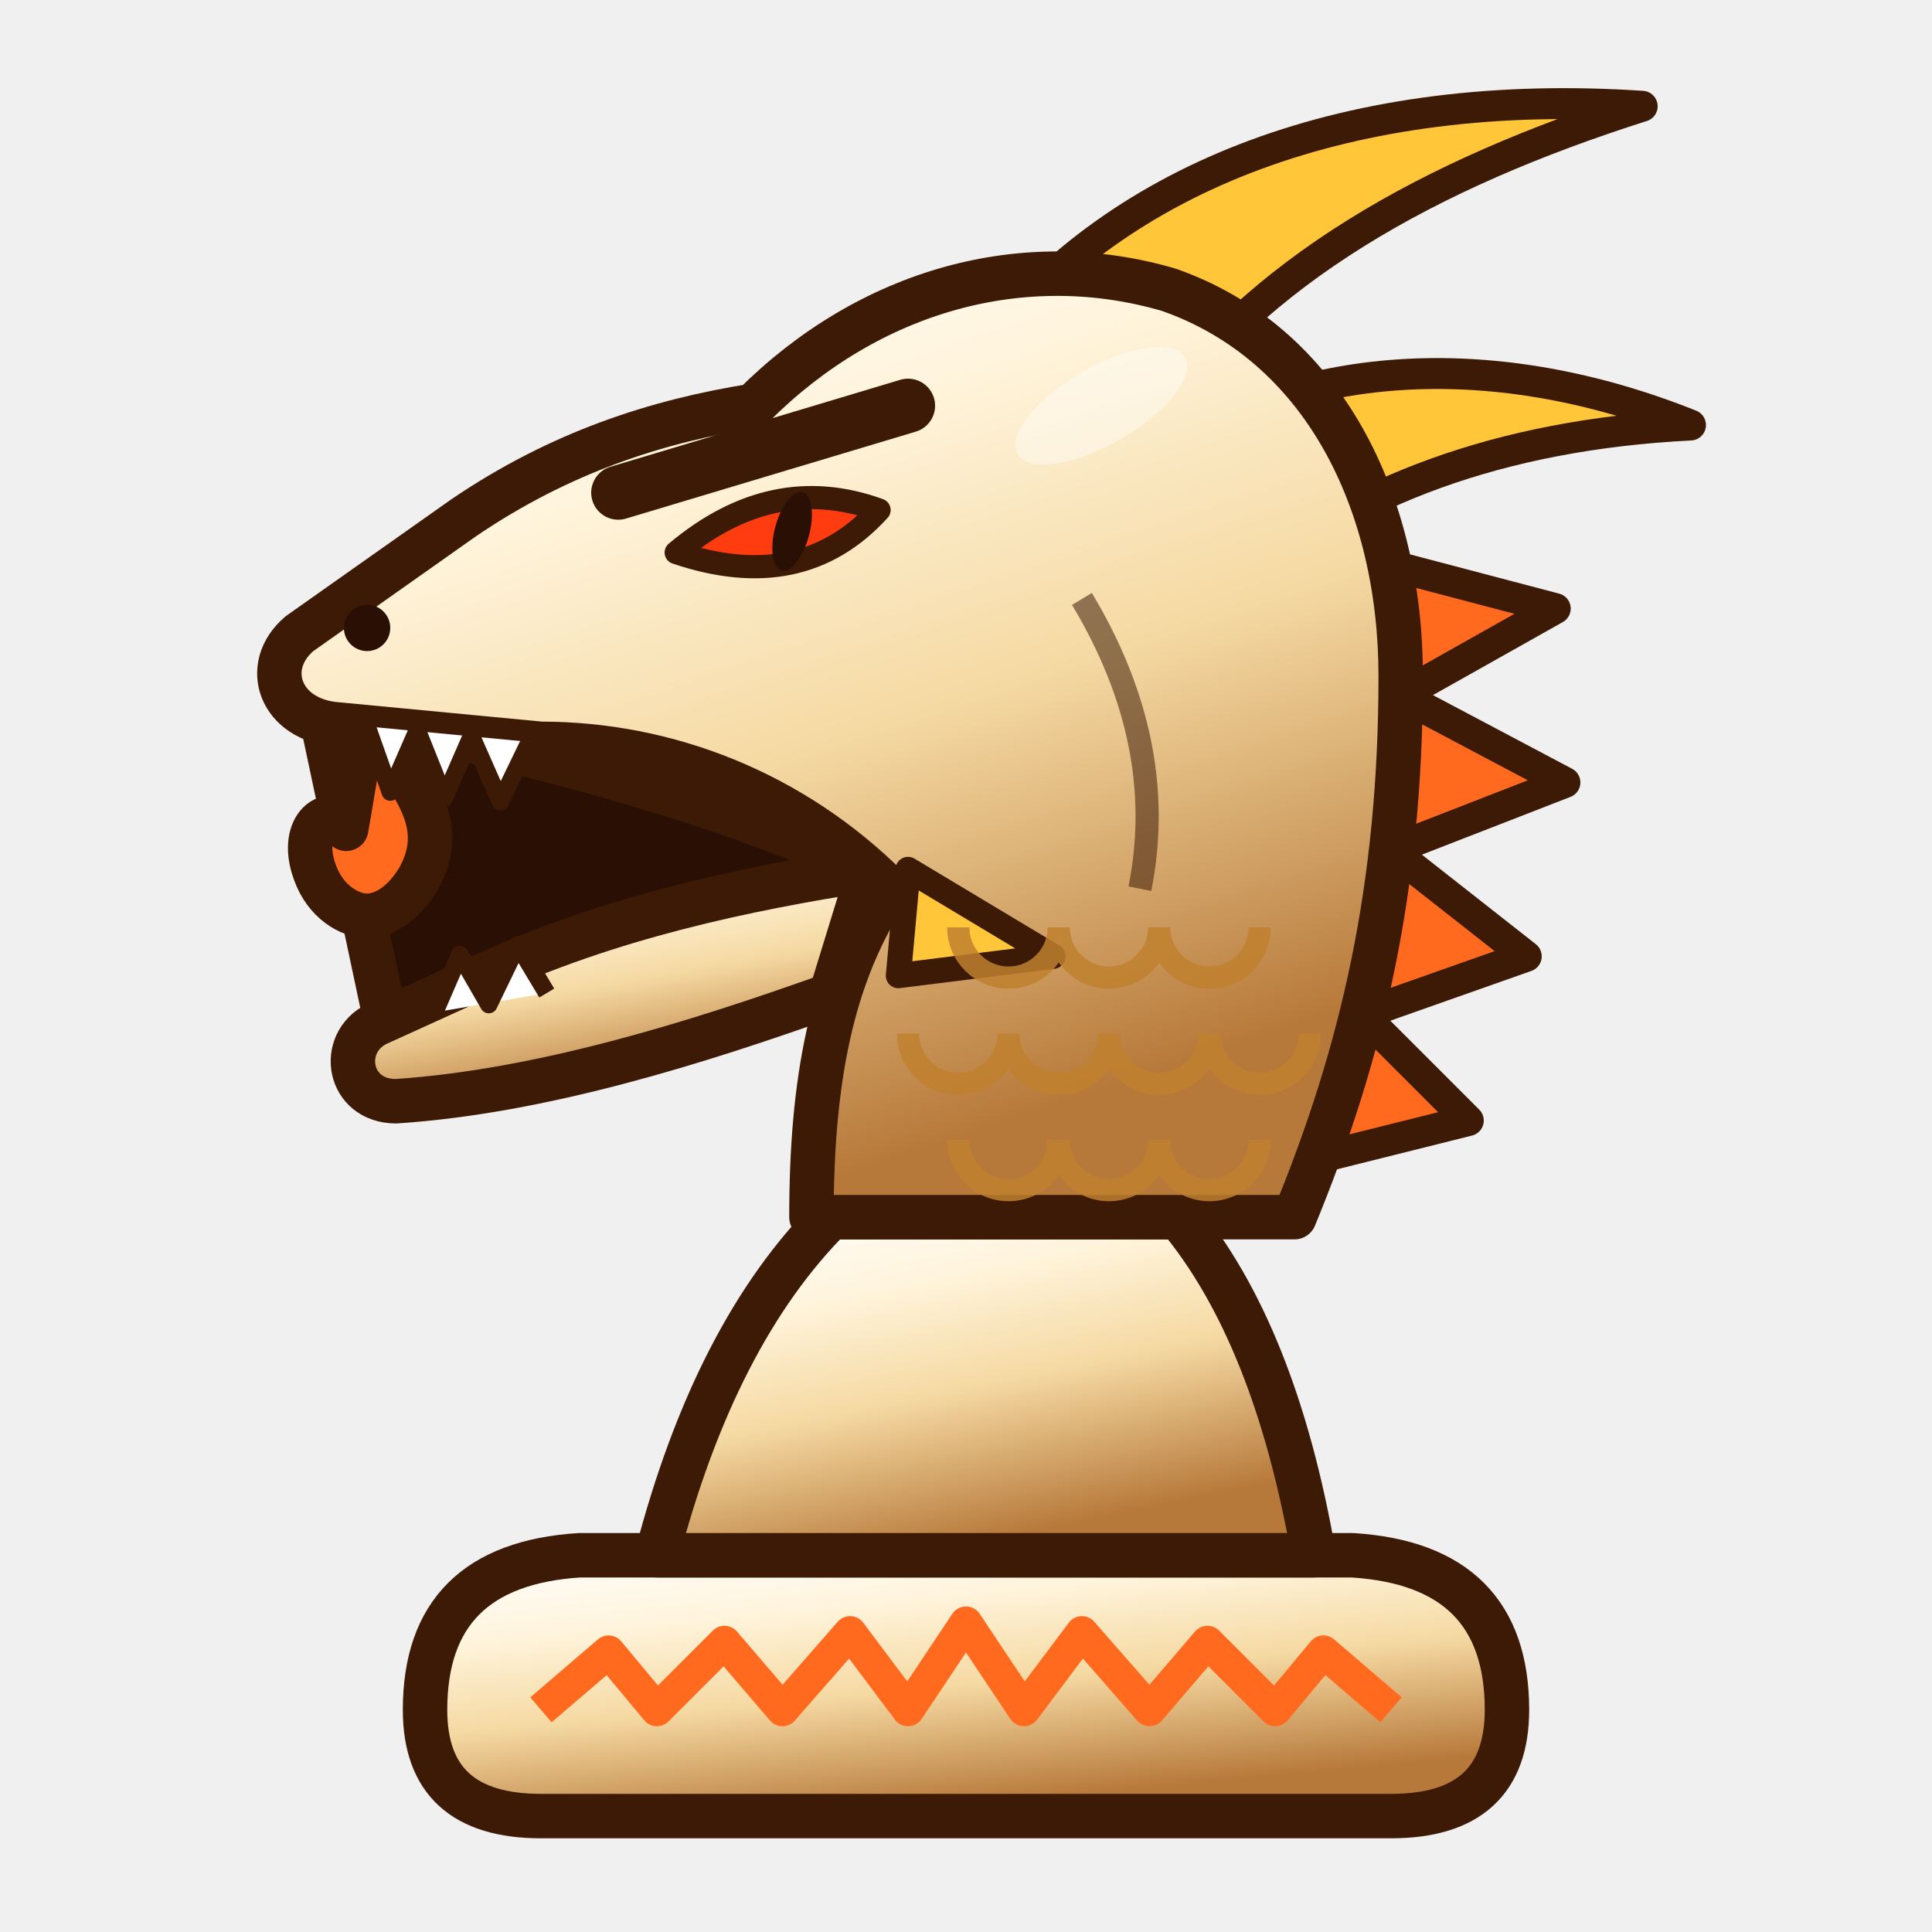
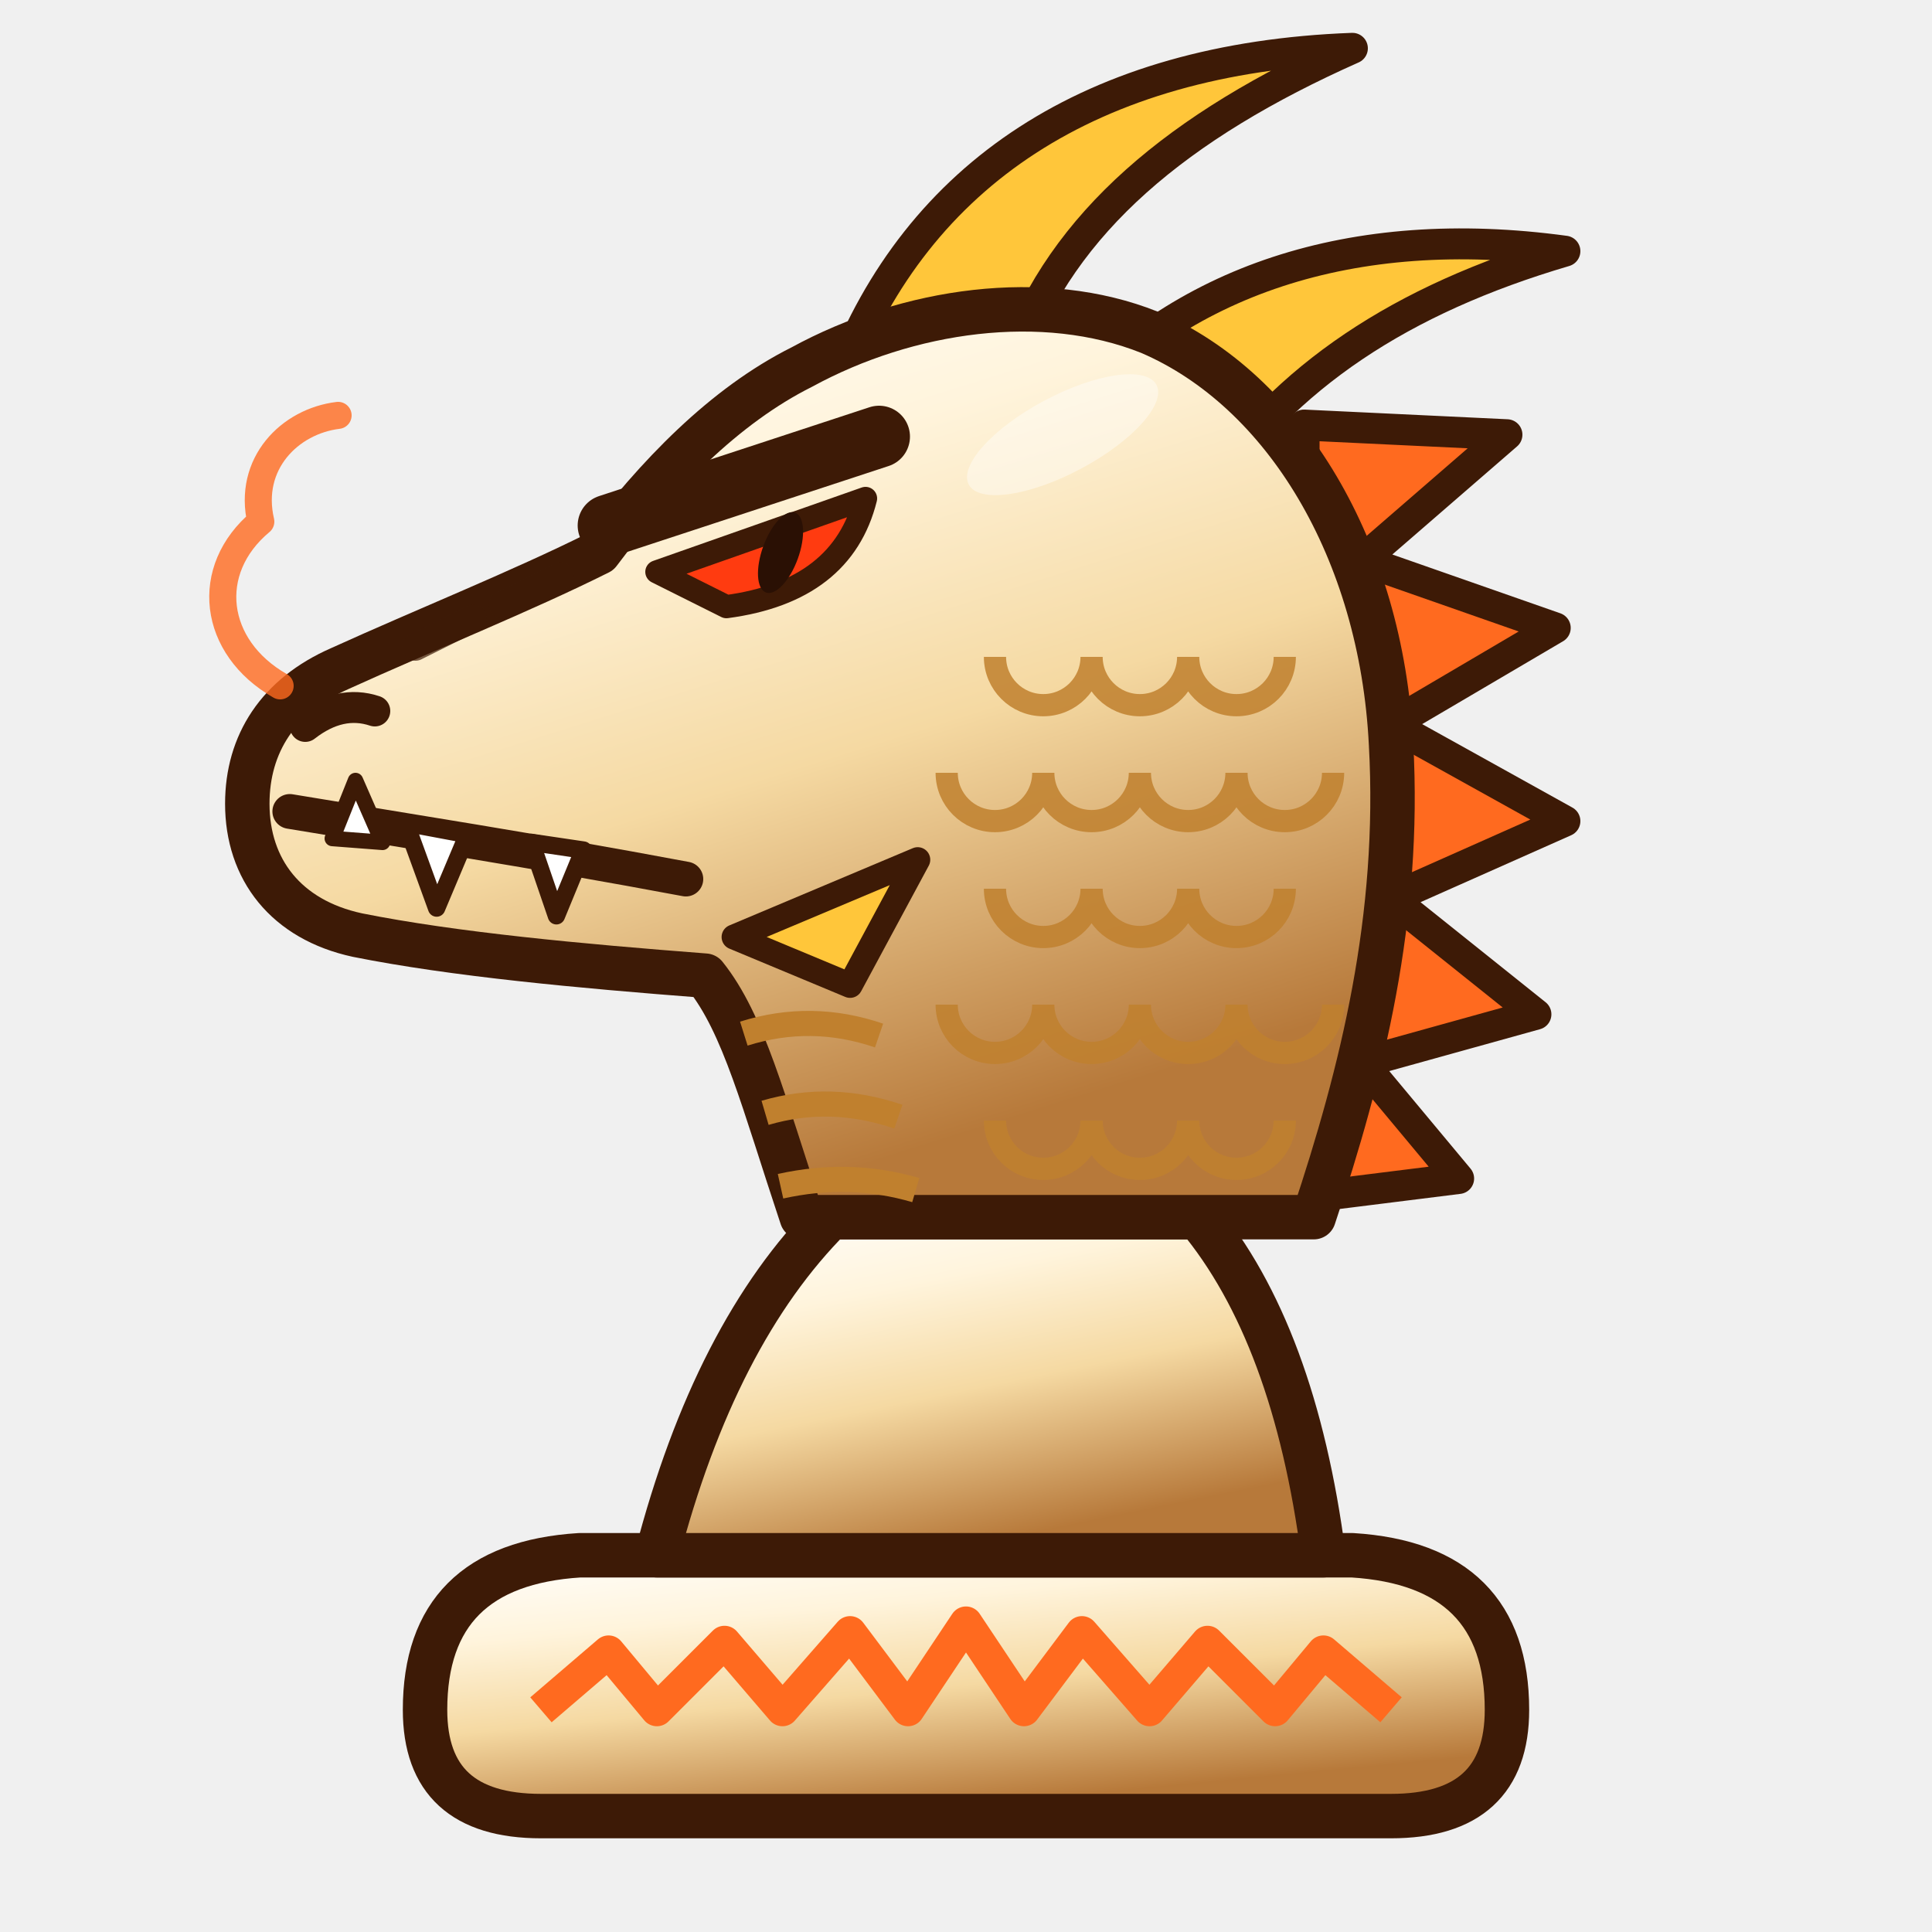
<svg xmlns="http://www.w3.org/2000/svg" viewBox="0 0 100 100">
  <defs>
    <linearGradient id="g" x1="0" y1="0" x2="0.4" y2="1">
      <stop offset="0" stop-color="#ffffff" />
      <stop offset="0.3" stop-color="#fff4dc" />
      <stop offset="0.6" stop-color="#f5d9a2" />
      <stop offset="1" stop-color="#b7793a" />
    </linearGradient>
    <linearGradient id="gu" gradientUnits="userSpaceOnUse" x1="35" y1="4" x2="62" y2="60">
      <stop offset="0" stop-color="#ffffff" />
      <stop offset="0.4" stop-color="#fff4dc" />
      <stop offset="1" stop-color="#f5d9a2" />
    </linearGradient>
    <radialGradient id="ey" cx=".45" cy=".4" r=".7">
      <stop offset="0" stop-color="#fff3a0" />
      <stop offset=".45" stop-color="#ffb020" />
      <stop offset="1" stop-color="#c43006" />
    </radialGradient>
  </defs>
  <g stroke="#3d1a06" stroke-width="2.3" stroke-linejoin="round">
    <path d="M22 88.5 Q22 81 30 80.5 H70 Q78 81 78 88.5 Q78 94 72 94 H28 Q22 94 22 88.5Z" fill="url(#g)" />
    <path d="M28 88.5 L31.5 85.5 L34 88.5 L37.5 85 L40.5 88.5 L44 84.5 L47 88.5 L50 84 L53 88.5 L56 84.5 L59.5 88.5 L62.5 85 L66 88.5 L68.5 85.5 L72 88.5" fill="none" stroke="#ff6a1f" stroke-width="1.7" stroke-linejoin="round" />
-     <path d="M34 80.5 Q37 69 43 63 H61 Q66 69 68 80.5Z" fill="url(#g)" />
-     <path d="M71 29 L80.5 31.5 L72.5 36 L81 40.5 L72 44 L79 49.5 L70.5 52.5 L76 58 L68 60Z" fill="#ff6a1f" stroke-width="1.6" />
-     <path d="M51 18 C58 9 70 4.5 85 5.5 C74 9 65 14 59.5 22Z" fill="#ffc63a" stroke-width="1.6" />
-     <path d="M60 23.5 C67.5 18.5 77.5 18 87.5 22 C77.5 22.5 70 25.5 64.5 30Z" fill="#ffc63a" stroke-width="1.6" />
-     <path d="M16.5 36.5 C25 38.5 35 40.5 45 45 L43 51 C35.5 51 27.5 51.5 20 53Z" fill="#2a1004" />
-     <path d="M19 37.5 C21.88 40.92 23.05 42.9 21.7 45.42 C20.8 46.95 19.72 47.4 19 47.4 C18.1 47.4 16.84 46.68 16.3 45.15 C15.4 42.72 17.2 41.55 17.92 42.9 C18.28 40.92 18.46 39.3 19 37.5Z" fill="#ff6a1f" />
-     <path d="M45 45 C38.5 46 31.5 47.5 25 50.5 L19.5 53 C17.5 54 18 57 20.5 57 C28 56.5 36 54 43 51.5Z" fill="url(#g)" />
-     <path d="M42 63 C42 56 43 50.5 46 46 C41 41 34.5 38.5 28 38.5 L17.5 37.5 C14.5 37.3 13.5 34.5 15.5 32.8 L24 26.8 C29 23.4 34 21.8 39 21 C45 15 53 12.8 60.5 15 C68.5 17.8 72.5 26 72.5 35 C72.5 46 70.5 54.5 67 63Z" fill="url(#g)" />
-     <path d="M19 37.6 L20.2 41 L21.6 37.8 L23 41.3 L24.4 38.1 L25.9 41.5 L27.4 38.4" fill="#fff" stroke-width=".9" stroke-linejoin="round" />
-     <path d="M22.5 52.4 L23.8 49.4 L25.3 52 L26.8 48.9 L28.3 51.4" fill="#fff" stroke-width=".9" stroke-linejoin="round" />
-     <path d="M47 45 L54.5 49.5 L46.5 50.5Z" fill="#ffc63a" stroke-width="1.3" />
-     <path d="M49.6 48 a2.6 2.6 0 0 0 5.2 0 M54.8 48 a2.6 2.6 0 0 0 5.2 0 M60.0 48 a2.6 2.6 0 0 0 5.2 0 " fill="none" stroke="#c0802e" stroke-width="1.15" opacity=".85" />
-     <path d="M47.0 53.5 a2.6 2.6 0 0 0 5.2 0 M52.2 53.5 a2.6 2.6 0 0 0 5.2 0 M57.4 53.5 a2.6 2.6 0 0 0 5.2 0 M62.6 53.5 a2.6 2.6 0 0 0 5.2 0 " fill="none" stroke="#c0802e" stroke-width="1.15" opacity=".85" />
-     <path d="M49.6 59 a2.6 2.6 0 0 0 5.2 0 M54.8 59 a2.6 2.6 0 0 0 5.2 0 M60.0 59 a2.6 2.6 0 0 0 5.2 0 " fill="none" stroke="#c0802e" stroke-width="1.15" opacity=".85" />
-     <path d="M32 25.5 L47 21" fill="none" stroke-width="2.8" stroke-linecap="round" />
-     <path d="M35 28.6 Q40 24.4 45.5 26.4 Q41.5 30.8 35 28.6Z" fill="#ff3b10" stroke-width="1.2" />
-     <ellipse cx="41" cy="27.5" rx=".9" ry="2.1" fill="#2a1004" stroke="none" transform="rotate(15 41 27.5)" />
-     <circle cx="19" cy="32.5" r="1.2" fill="#2a1004" stroke="none" />
-     <path d="M56 31 C59 36 60 41 59 46" fill="none" stroke-width="1.2" opacity=".55" />
-     <ellipse cx="57" cy="21" rx="2" ry="5" fill="#fff" opacity=".4" stroke="none" transform="rotate(60 57 21)" />
+     <path d="M34 80.5 Q37 69 43 63 H62 Q67 69 68.5 80.5Z" fill="url(#g)" />
+     <path d="M67.5 22 L78 22.5 L70.5 29 L80.5 32.5 L72 37.5 L81 42.5 L72 46.5 L79.5 52.5 L70.5 55 L75.5 61 L67.5 62Z" fill="#ff6a1f" stroke-width="1.6" />
+     <path d="M55 21.5 C61 14.5 70 11.5 81 13 C72.5 15.5 66.5 19.5 62.5 25.5Z" fill="#ffc63a" stroke-width="1.6" />
+     <path d="M43.5 19.5 C47.5 9 56.5 3 70 2.5 C61 6.5 55 11.5 52.5 18.5Z" fill="#ffc63a" stroke-width="1.6" />
+     <path d="M41.5 63 C39.5 57 38.5 53 36.5 50.5 C30 50 23.5 49.4 18.5 48.4 C14.8 47.6 12.8 45 12.8 41.6 C12.8 38.5 14.4 36 17.6 34.6 C22 32.6 27 30.6 31 28.6 C34 24.6 37.5 21 41.5 19 C47 16 54 15 59.5 17.2 C66.5 20.2 71.5 28.5 72 38.5 C72.5 47.5 70.5 55.5 68 63Z" fill="url(#g)" />
+     <path d="M15 42 C21 43 27.5 44 35.5 45.5" fill="none" stroke-width="1.8" stroke-linecap="round" />
+     <path d="M21 42.6 L22.6 47 L24.2 43.2Z M27.5 43.6 L28.8 47.4 L30.2 44Z" fill="#fff" stroke-width=".9" stroke-linejoin="round" />
+     <path d="M17.2 43.4 L18.4 40.4 L19.8 43.6Z" fill="#fff" stroke-width=".8" stroke-linejoin="round" />
+     <path d="M38.5 53.5 Q42 52.4 45.5 53.6 M39.6 57.6 Q43 56.6 46.5 57.8 M40.4 61.4 Q44 60.6 47.4 61.6" fill="none" stroke="#c0802e" stroke-width="1.3" />
+     <path d="M51.5 34 a2.5 2.5 0 0 0 5 0 M56.5 34 a2.5 2.5 0 0 0 5 0 M61.5 34 a2.5 2.5 0 0 0 5 0 " fill="none" stroke="#c0802e" stroke-width="1.15" opacity=".85" />
+     <path d="M49.0 40 a2.5 2.5 0 0 0 5 0 M54.0 40 a2.5 2.5 0 0 0 5 0 M59.0 40 a2.5 2.5 0 0 0 5 0 M64.0 40 a2.5 2.5 0 0 0 5 0 " fill="none" stroke="#c0802e" stroke-width="1.15" opacity=".85" />
+     <path d="M51.5 46 a2.5 2.5 0 0 0 5 0 M56.5 46 a2.5 2.5 0 0 0 5 0 M61.5 46 a2.5 2.5 0 0 0 5 0 " fill="none" stroke="#c0802e" stroke-width="1.15" opacity=".85" />
+     <path d="M49.0 52 a2.5 2.5 0 0 0 5 0 M54.0 52 a2.5 2.5 0 0 0 5 0 M59.0 52 a2.5 2.5 0 0 0 5 0 M64.0 52 a2.5 2.5 0 0 0 5 0 " fill="none" stroke="#c0802e" stroke-width="1.15" opacity=".85" />
+     <path d="M51.5 58 a2.5 2.5 0 0 0 5 0 M56.5 58 a2.5 2.5 0 0 0 5 0 M61.5 58 a2.5 2.5 0 0 0 5 0 " fill="none" stroke="#c0802e" stroke-width="1.15" opacity=".85" />
+     <path d="M21.5 33.5 L24.5 32 M26 31.3 L29 29.8" fill="none" stroke-width="1.4" stroke-linecap="round" opacity=".7" />
+     <path d="M15.8 37.6 Q17.6 36.2 19.4 36.8" fill="none" stroke-width="1.6" stroke-linecap="round" />
+     <path d="M31.5 27.2 L45.5 22.6" fill="none" stroke-width="3.2" stroke-linecap="round" />
+     <path d="M34 29.6 L44.8 25.8 Q43.6 30.6 37.6 31.4Z" fill="#ff3b10" stroke-width="1.2" stroke-linejoin="round" />
+     <ellipse cx="40.4" cy="28.6" rx=".95" ry="2.2" fill="#2a1004" stroke="none" transform="rotate(20 40.4 28.6)" />
+     <path d="M38 48.5 L47.5 44.5 L44 51Z" fill="#ffc63a" stroke-width="1.3" stroke-linejoin="round" />
+     <path d="M14.5 35.5 C11 33.5 10.5 29.5 13.5 27 C12.8 24 15 21.8 17.5 21.5" fill="none" stroke="#ff6a1f" stroke-width="1.4" stroke-linecap="round" opacity=".8" />
+     <ellipse cx="55" cy="22.5" rx="2" ry="5.5" fill="#fff" opacity=".4" stroke="none" transform="rotate(62 55 22.5)" />
  </g>
</svg>
